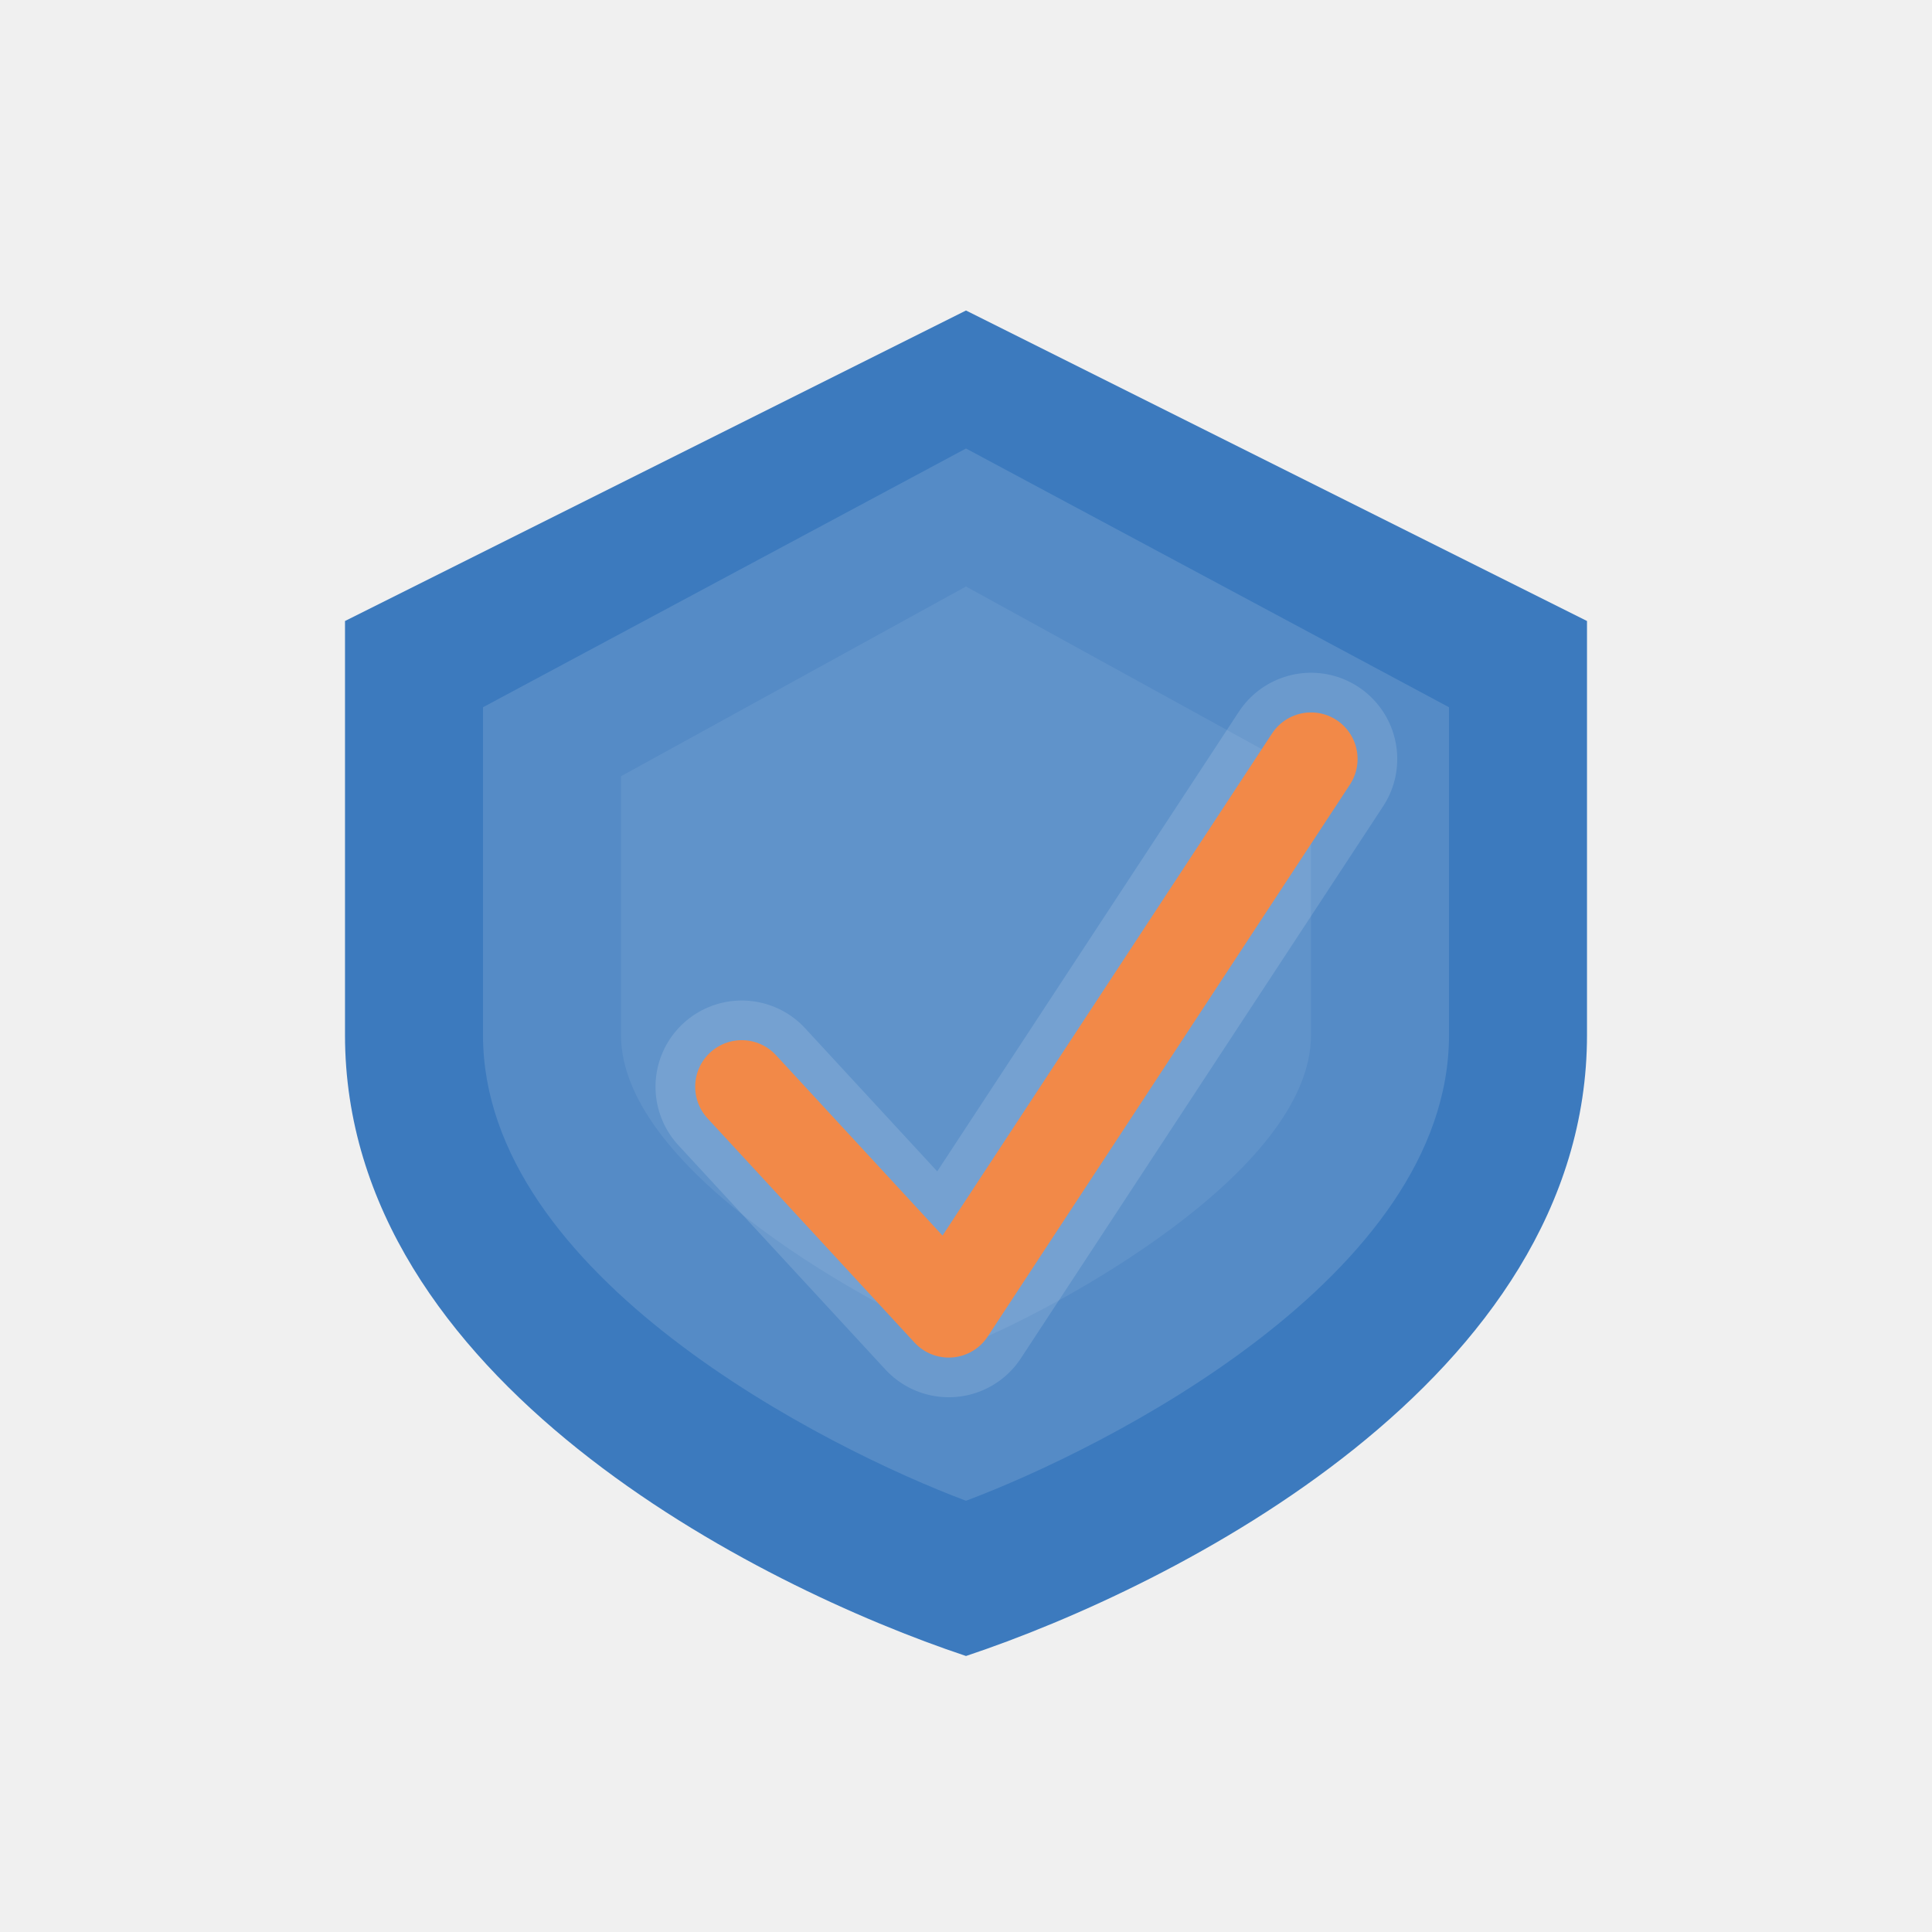
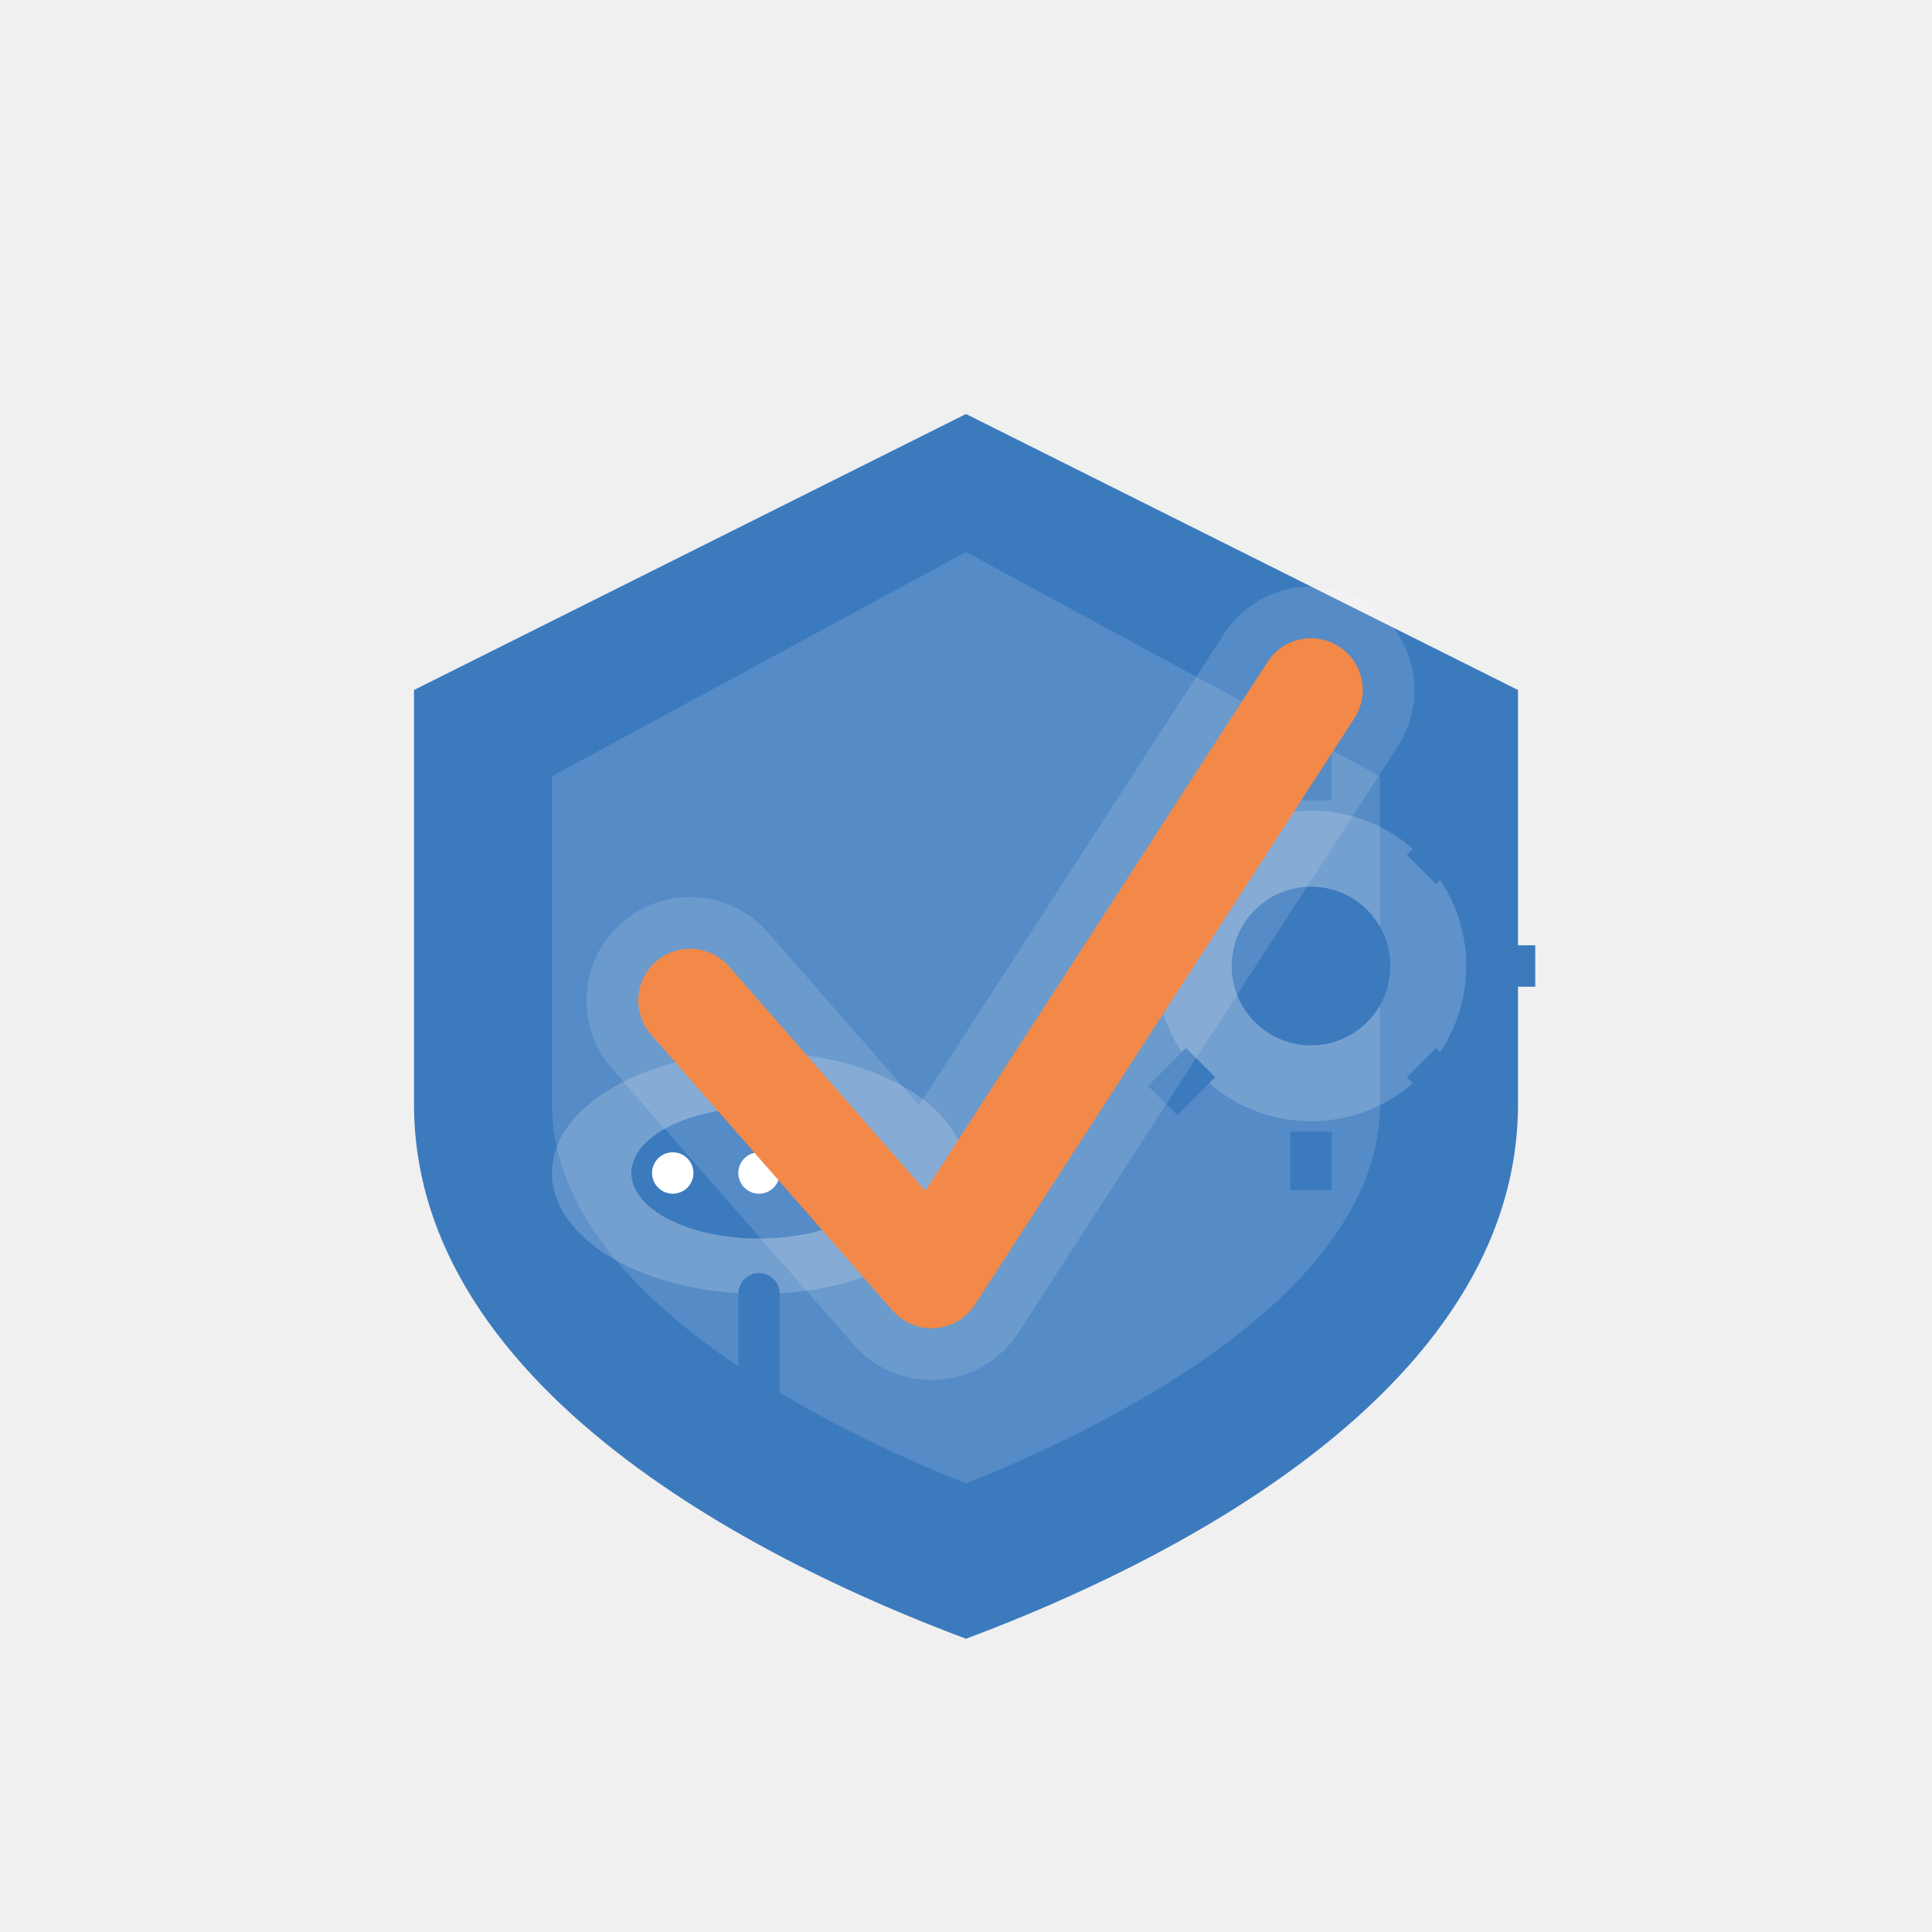
<svg xmlns="http://www.w3.org/2000/svg" width="56" height="56" viewBox="0 0 56 56" fill="none">
  <g>
-     <path d="M28 9L46 18V30C46 40 34 46 28 48C22 46 10 40 10 30V18L28 9Z" fill="#3C7ABE" />
-     <path d="M28 13L42 20.5V30C42 37 32 42 28 43.5C24 42 14 37 14 30V20.5L28 13Z" fill="#fff" fill-opacity="0.13" />
-     <path d="M28 17L38 22.5V30C38 34 30.5 38 28 39C25.5 38 18 34 18 30V22.5L28 17Z" fill="#fff" fill-opacity="0.07" />
-     <path d="M21.5 31.5L27.5 38L38 22" stroke="#F0782D" stroke-width="2.7" stroke-linecap="round" stroke-linejoin="round" />
-     <path d="M21.5 31.5L27.5 38L38 22" stroke="#fff" stroke-width="5" stroke-linecap="round" stroke-linejoin="round" opacity="0.13" />
+     <path d="M28 12L44 20V32C44 41 32 46 28 47.5C24 46 12 41 12 32V20L28 12Z" fill="#3C7ABE" />
+     <path d="M28 16L40 22.5V32C40 38 30.5 42 28 43C25.5 42 16 38 16 32V22.5L28 16Z" fill="#fff" fill-opacity="0.13" />
+     <g>
+       <circle cx="38" cy="28" r="4.5" fill="#fff" fill-opacity="0.18" />
+       <circle cx="38" cy="28" r="2.3" fill="#3C7ABE" />
+       <g stroke="#3C7ABE" stroke-width="1.2">
+         <line x1="38" y1="23.2" x2="38" y2="21.5" />
+         <line x1="38" y1="32.8" x2="38" y2="34.5" />
+         <line x1="42.8" y1="28" x2="44.5" y2="28" />
+         <line x1="33.2" y1="28" x2="31.5" y2="28" />
+         <line x1="41.2" y1="25.2" x2="42.3" y2="24.1" />
+         <line x1="34.8" y1="30.8" x2="33.7" y2="31.9" />
+         <line x1="34.8" y1="25.2" x2="33.7" y2="24.1" />
+         <line x1="41.2" y1="30.8" x2="42.3" y2="31.9" />
+       </g>
+     </g>
+     <g>
+       <ellipse cx="22" cy="34" rx="6" ry="3.5" fill="#fff" fill-opacity="0.18" />
+       <ellipse cx="22" cy="34" rx="3.7" ry="1.9" fill="#3C7ABE" />
+       <path d="M22 37.5L22 41" stroke="#3C7ABE" stroke-width="1.2" stroke-linecap="round" />
+       <circle cx="19.5" cy="34" r="0.6" fill="#fff" />
+       <circle cx="22" cy="34" r="0.6" fill="#fff" />
+       <circle cx="24.5" cy="34" r="0.6" fill="#fff" />
+     </g>
+     <path d="M20 29L27 37L38 20" stroke="#F0782D" stroke-width="3" stroke-linecap="round" stroke-linejoin="round" />
+     <path d="M20 29L27 37L38 20" stroke="#fff" stroke-width="6" stroke-linecap="round" stroke-linejoin="round" opacity="0.13" />
  </g>
</svg>
